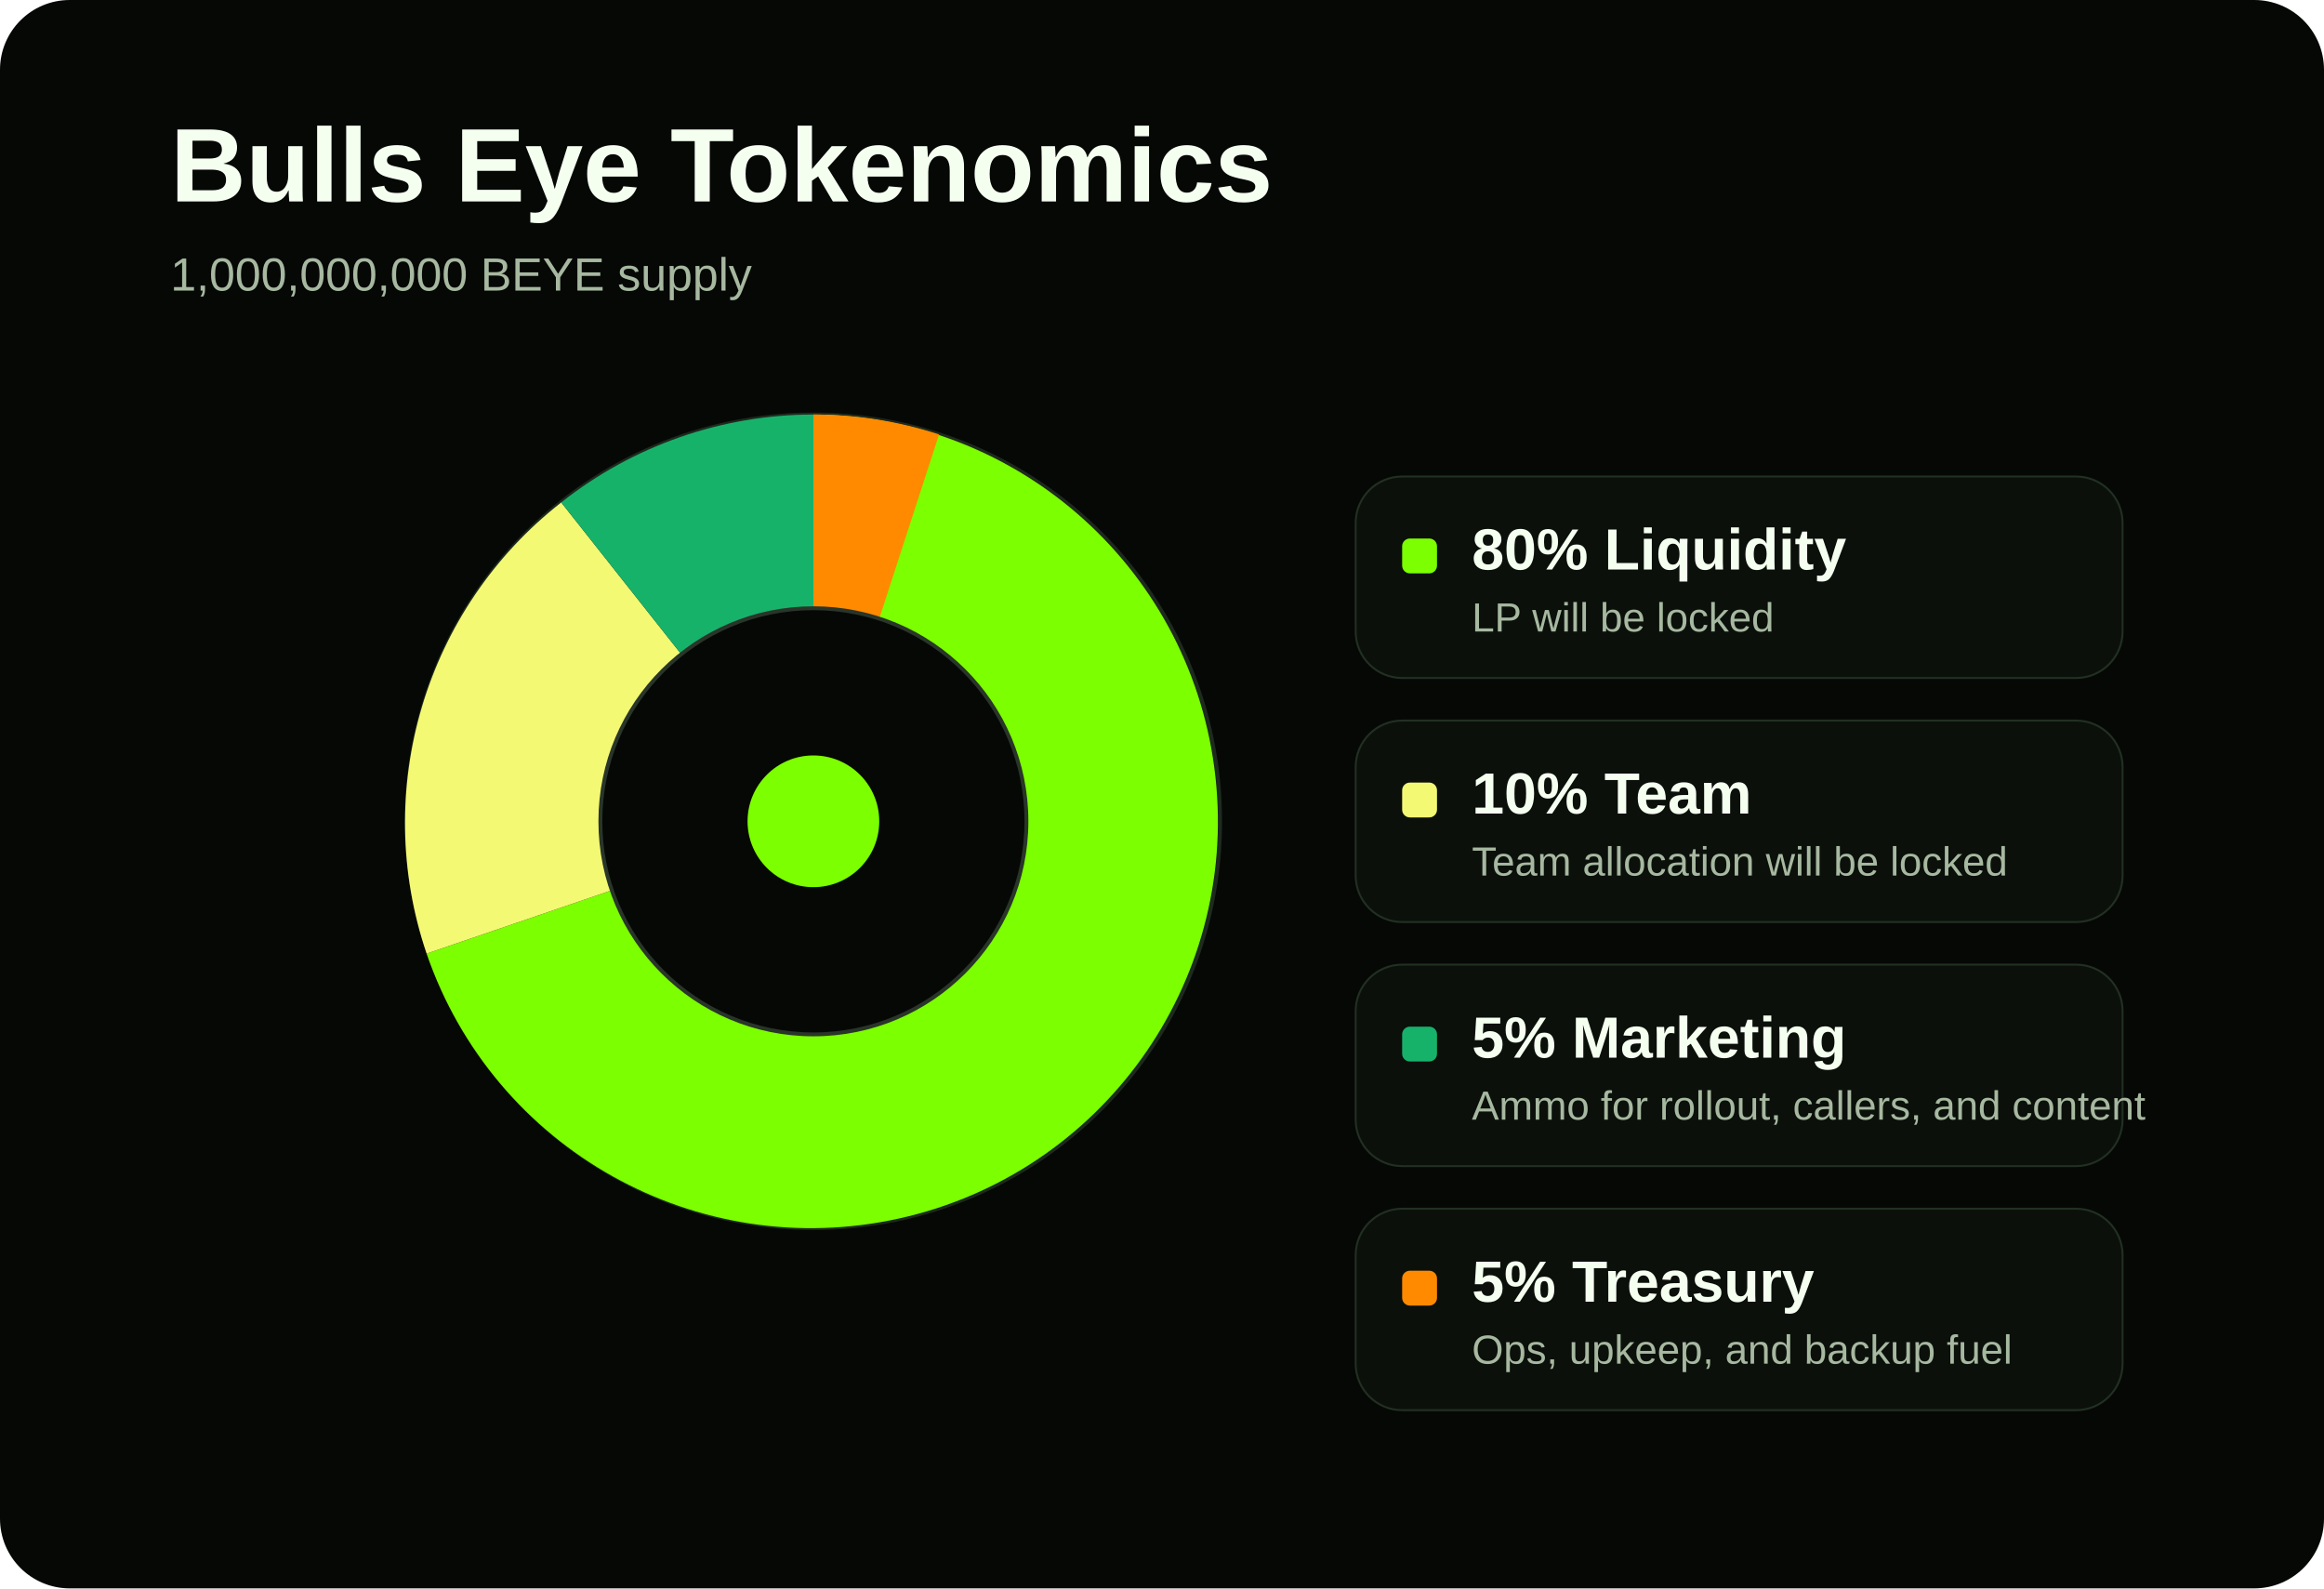
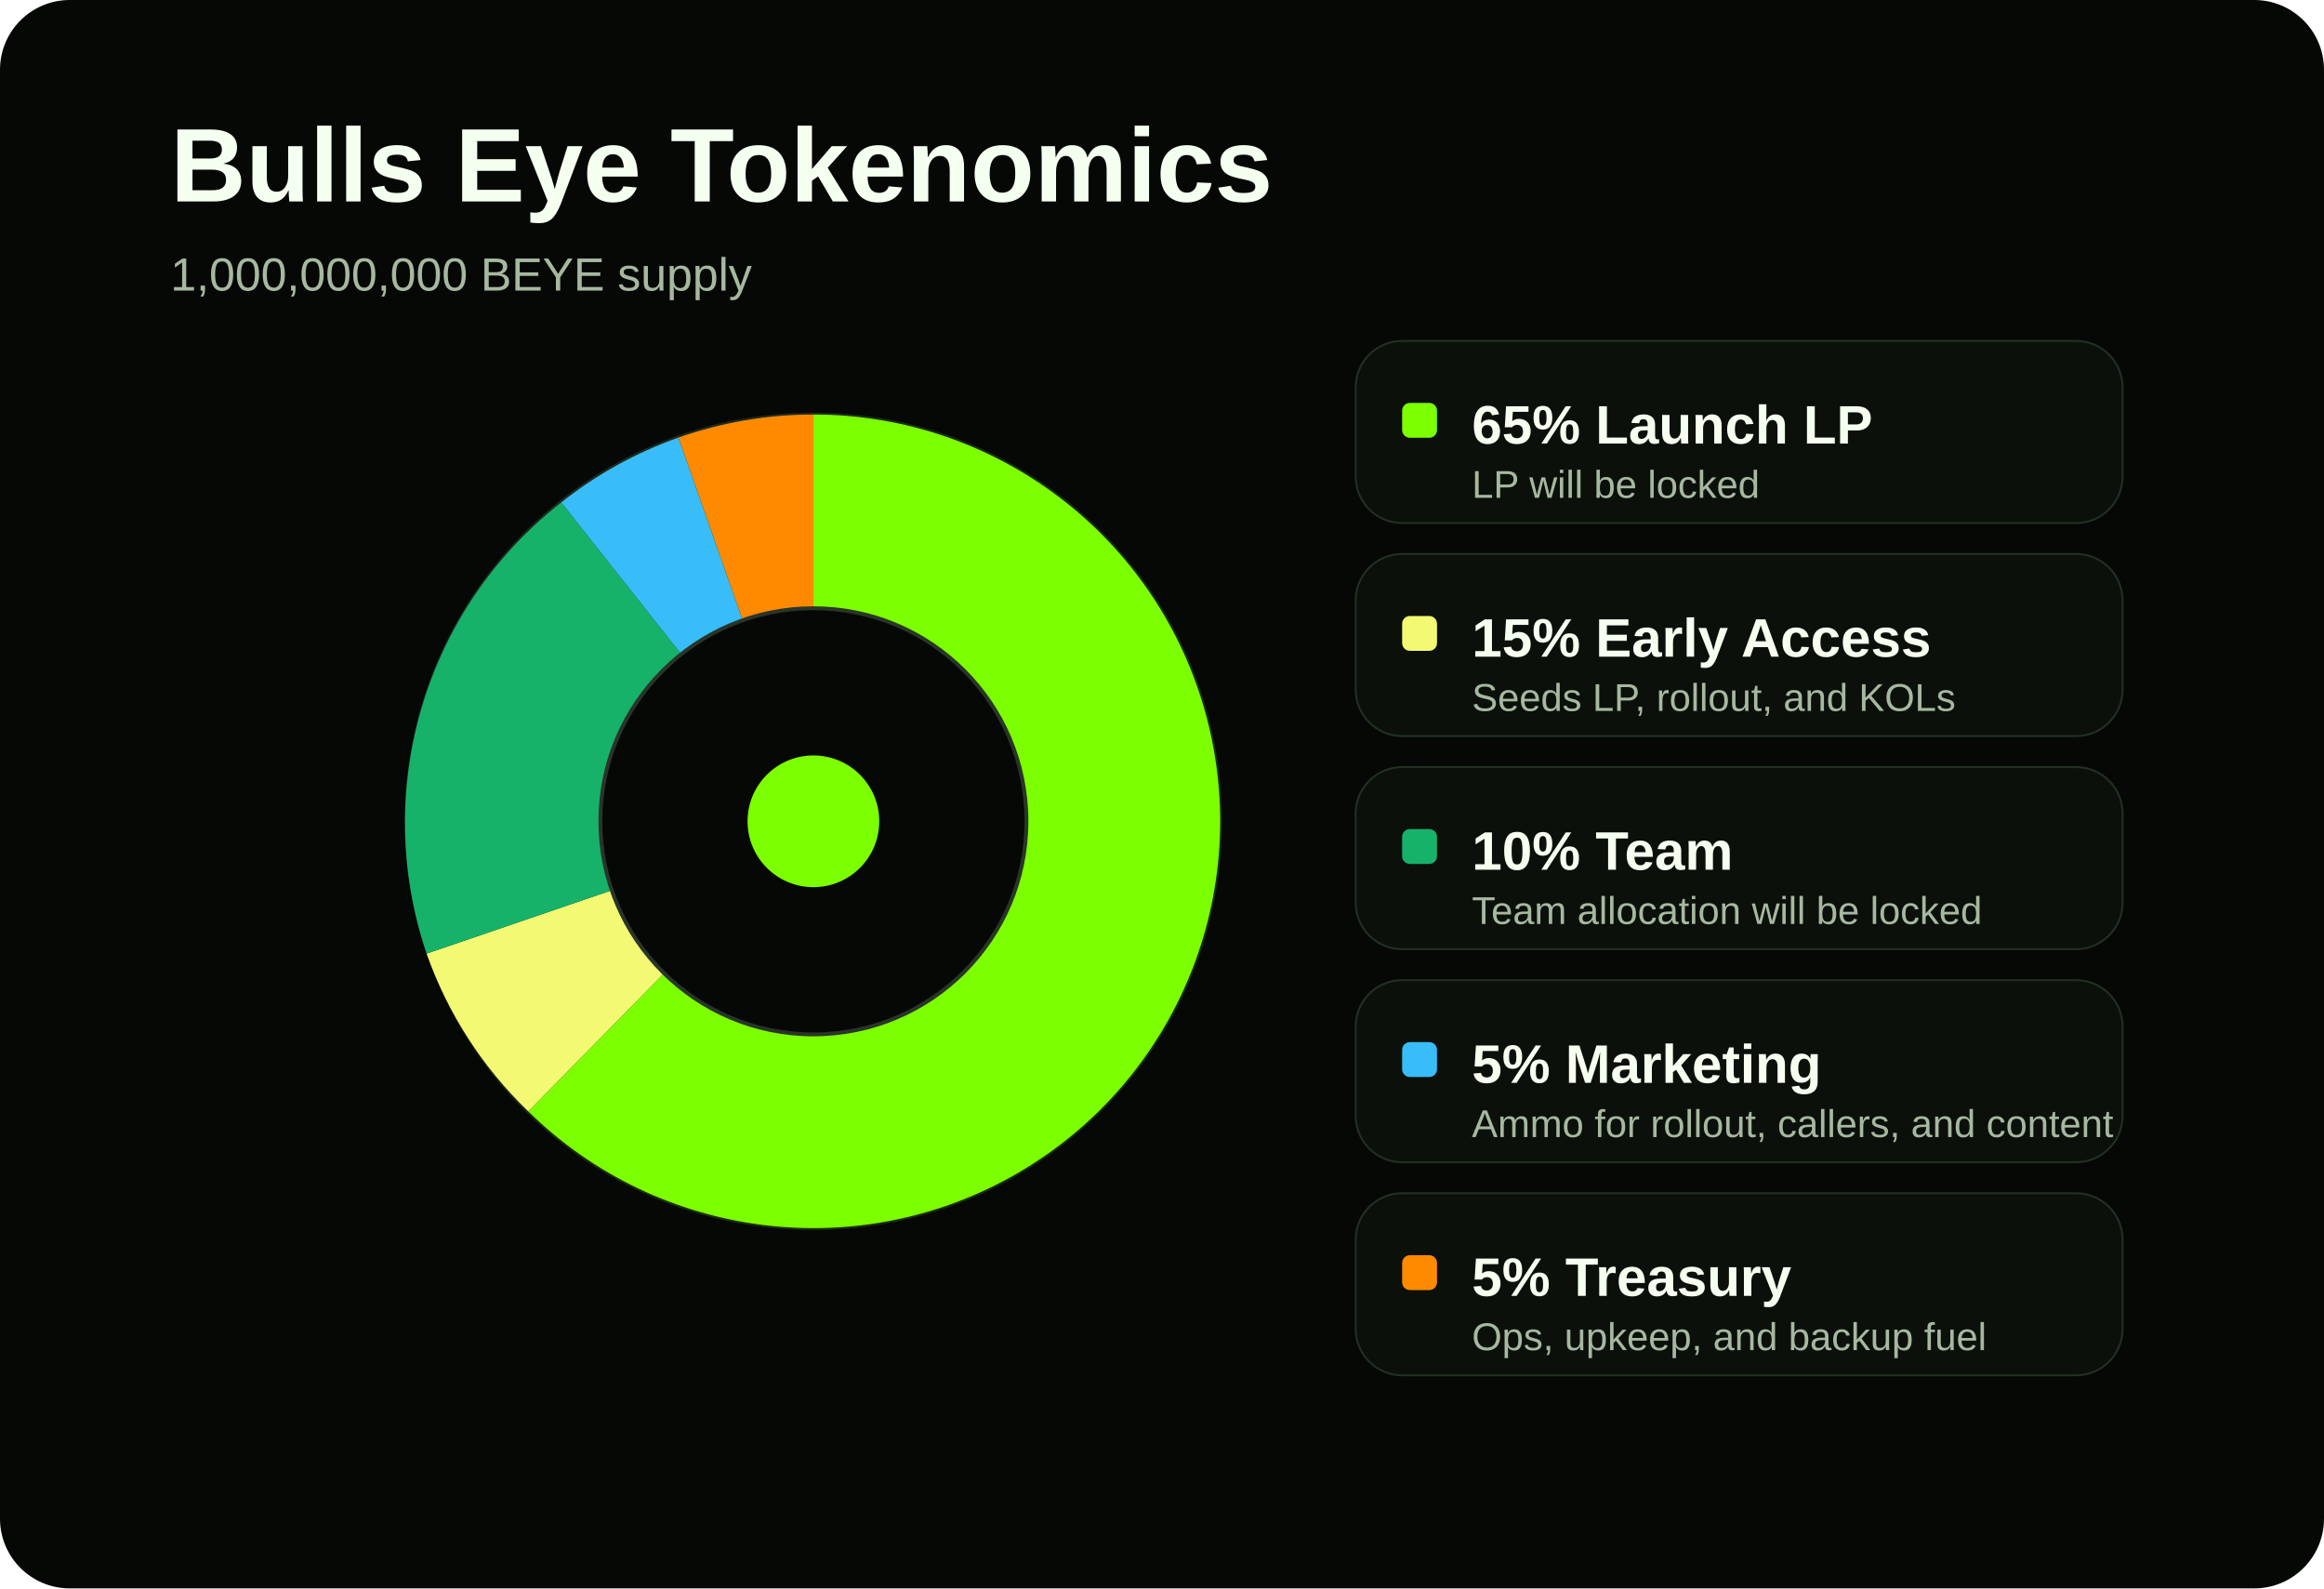
<svg xmlns="http://www.w3.org/2000/svg" width="1200" height="820" viewBox="0 0 1200 820" fill="none">
  <rect width="1200" height="820" rx="36" fill="#060806" />
  <circle cx="932" cy="144" r="182" fill="url(#glow)" opacity="0.18" />
  <circle cx="212" cy="688" r="156" fill="url(#glow)" opacity="0.14" />
  <text x="88" y="104" fill="#F5FFF0" font-family="Arial, sans-serif" font-size="54" font-weight="800">Bulls Eye Tokenomics</text>
  <text x="88" y="150" fill="#A7B8A0" font-family="Arial, sans-serif" font-size="24">1,000,000,000 BEYE supply</text>
  <circle cx="420" cy="424" r="210" fill="#0D120D" stroke="#1E2A1E" stroke-width="2" />
-   <path d="M420 424 L420 214 A210 210 0 1 1 220.278 492.295 Z" fill="#7CFF00" />
-   <path d="M420 424 L220.278 492.295 A210 210 0 0 1 289.795 259.381 Z" fill="#F4F973" />
-   <path d="M420 424 L289.795 259.381 A210 210 0 0 1 420 214 Z" fill="#17B26A" />
-   <path d="M420 424 L420 214 A210 210 0 0 1 484.893 224.275 Z" fill="#FF8A00" />
+   <path d="M420 424 L420 214 A210 210 0 1 1 272.783 573.746 Z" fill="#7CFF00" />
+   <path d="M420 424 L272.783 573.746 A210 210 0 0 1 220.278 492.295 Z" fill="#F4F973" />
+   <path d="M420 424 L220.278 492.295 A210 210 0 0 1 289.795 259.381 Z" fill="#17B26A" />
+   <path d="M420 424 L289.795 259.381 A210 210 0 0 1 350.308 225.901 Z" fill="#38BDF8" />
+   <path d="M420 424 L350.308 225.901 A210 210 0 0 1 420 214 Z" fill="#FF8A00" />
  <circle cx="420" cy="424" r="110" fill="#060806" stroke="#293529" stroke-width="2" />
  <circle cx="420" cy="424" r="34" fill="#7CFF00" />
-   <rect x="700" y="246" width="396" height="104" rx="24" fill="#0B100B" stroke="#223022" />
-   <rect x="724" y="278" width="18" height="18" rx="4" fill="#7CFF00" />
-   <text x="760" y="294" fill="#F5FFF0" font-family="Arial, sans-serif" font-size="30" font-weight="700">80% Liquidity</text>
-   <text x="760" y="326" fill="#A7B8A0" font-family="Arial, sans-serif" font-size="21">LP will be locked</text>
-   <rect x="700" y="372" width="396" height="104" rx="24" fill="#0B100B" stroke="#223022" />
-   <rect x="724" y="404" width="18" height="18" rx="4" fill="#F4F973" />
-   <text x="760" y="420" fill="#F5FFF0" font-family="Arial, sans-serif" font-size="30" font-weight="700">10% Team</text>
-   <text x="760" y="452" fill="#A7B8A0" font-family="Arial, sans-serif" font-size="21">Team allocation will be locked</text>
-   <rect x="700" y="498" width="396" height="104" rx="24" fill="#0B100B" stroke="#223022" />
-   <rect x="724" y="530" width="18" height="18" rx="4" fill="#17B26A" />
-   <text x="760" y="546" fill="#F5FFF0" font-family="Arial, sans-serif" font-size="30" font-weight="700">5% Marketing</text>
-   <text x="760" y="578" fill="#A7B8A0" font-family="Arial, sans-serif" font-size="21">Ammo for rollout, callers, and content</text>
-   <rect x="700" y="624" width="396" height="104" rx="24" fill="#0B100B" stroke="#223022" />
-   <rect x="724" y="656" width="18" height="18" rx="4" fill="#FF8A00" />
-   <text x="760" y="672" fill="#F5FFF0" font-family="Arial, sans-serif" font-size="30" font-weight="700">5% Treasury</text>
-   <text x="760" y="704" fill="#A7B8A0" font-family="Arial, sans-serif" font-size="21">Ops, upkeep, and backup fuel</text>
+   <rect x="700" y="176" width="396" height="94" rx="24" fill="#0B100B" stroke="#223022" />
+   <rect x="724" y="208" width="18" height="18" rx="4" fill="#7CFF00" />
+   <text x="760" y="229" fill="#F5FFF0" font-family="Arial, sans-serif" font-size="28" font-weight="700">65% Launch LP</text>
+   <text x="760" y="257" fill="#A7B8A0" font-family="Arial, sans-serif" font-size="20">LP will be locked</text>
+   <rect x="700" y="286" width="396" height="94" rx="24" fill="#0B100B" stroke="#223022" />
+   <rect x="724" y="318" width="18" height="18" rx="4" fill="#F4F973" />
+   <text x="760" y="339" fill="#F5FFF0" font-family="Arial, sans-serif" font-size="28" font-weight="700">15% Early Access</text>
+   <text x="760" y="367" fill="#A7B8A0" font-family="Arial, sans-serif" font-size="20">Seeds LP, rollout, and KOLs</text>
+   <rect x="700" y="396" width="396" height="94" rx="24" fill="#0B100B" stroke="#223022" />
+   <rect x="724" y="428" width="18" height="18" rx="4" fill="#17B26A" />
+   <text x="760" y="449" fill="#F5FFF0" font-family="Arial, sans-serif" font-size="28" font-weight="700">10% Team</text>
+   <text x="760" y="477" fill="#A7B8A0" font-family="Arial, sans-serif" font-size="20">Team allocation will be locked</text>
+   <rect x="700" y="506" width="396" height="94" rx="24" fill="#0B100B" stroke="#223022" />
+   <rect x="724" y="538" width="18" height="18" rx="4" fill="#38BDF8" />
+   <text x="760" y="559" fill="#F5FFF0" font-family="Arial, sans-serif" font-size="28" font-weight="700">5% Marketing</text>
+   <text x="760" y="587" fill="#A7B8A0" font-family="Arial, sans-serif" font-size="20">Ammo for rollout, callers, and content</text>
+   <rect x="700" y="616" width="396" height="94" rx="24" fill="#0B100B" stroke="#223022" />
+   <rect x="724" y="648" width="18" height="18" rx="4" fill="#FF8A00" />
+   <text x="760" y="669" fill="#F5FFF0" font-family="Arial, sans-serif" font-size="28" font-weight="700">5% Treasury</text>
+   <text x="760" y="697" fill="#A7B8A0" font-family="Arial, sans-serif" font-size="20">Ops, upkeep, and backup fuel</text>
  <defs>
    <radialGradient id="glow" cx="0" cy="0" r="1" gradientUnits="userSpaceOnUse" gradientTransform="translate(0 0) rotate(90) scale(1)">
      <stop stop-color="#7CFF00" />
      <stop offset="1" stop-color="#7CFF00" stop-opacity="0" />
    </radialGradient>
  </defs>
</svg>
